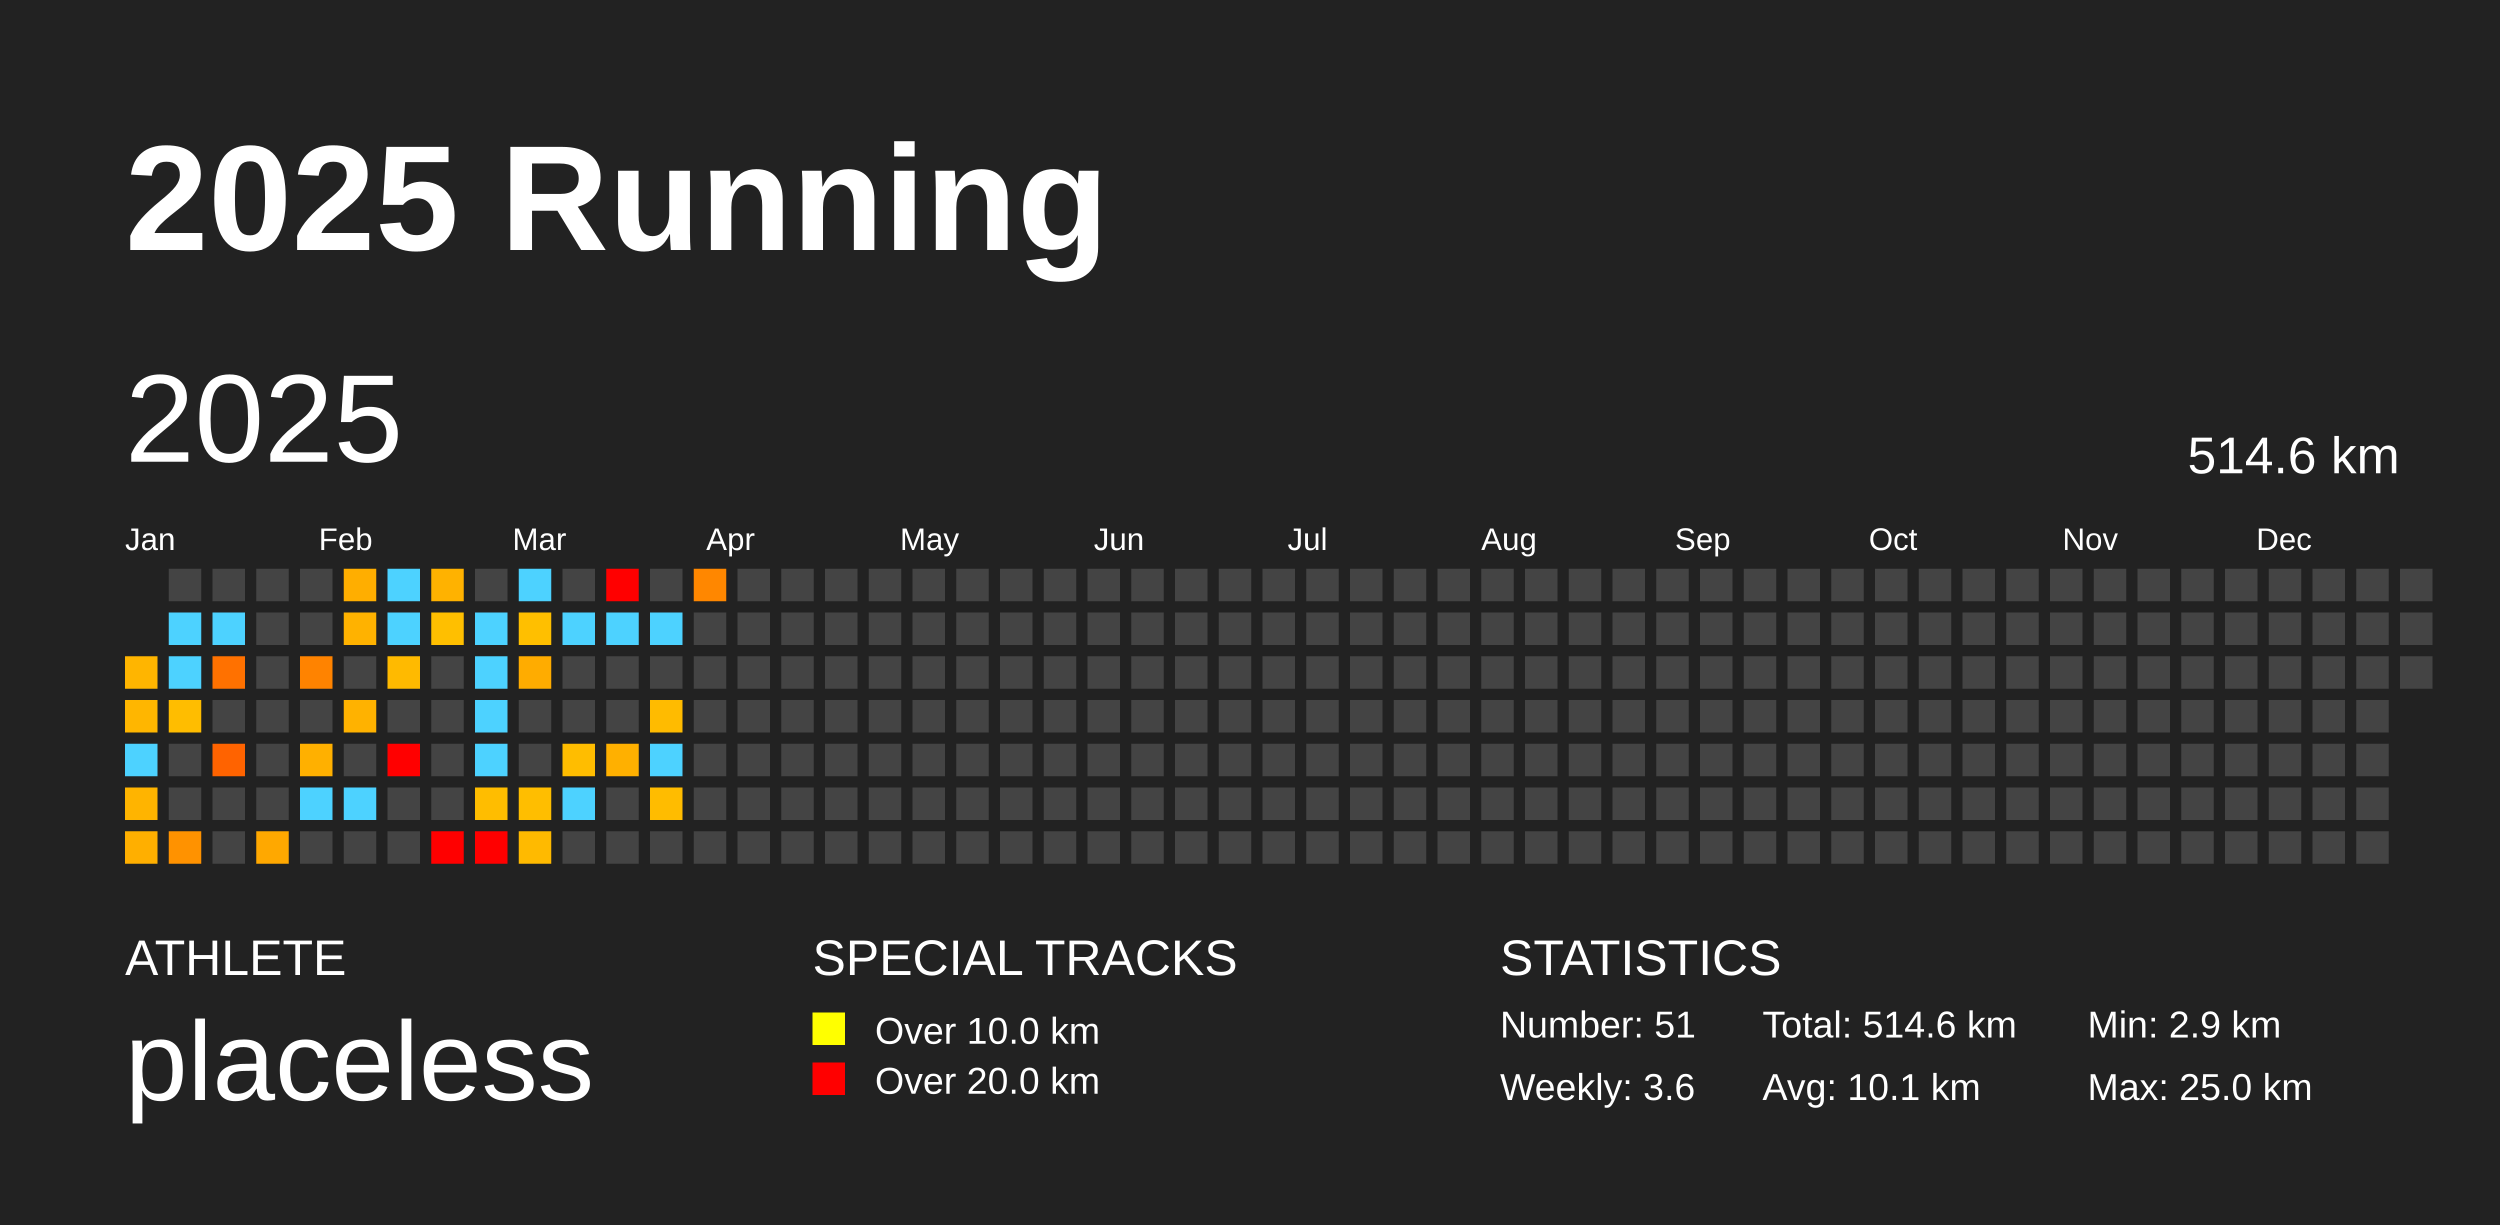
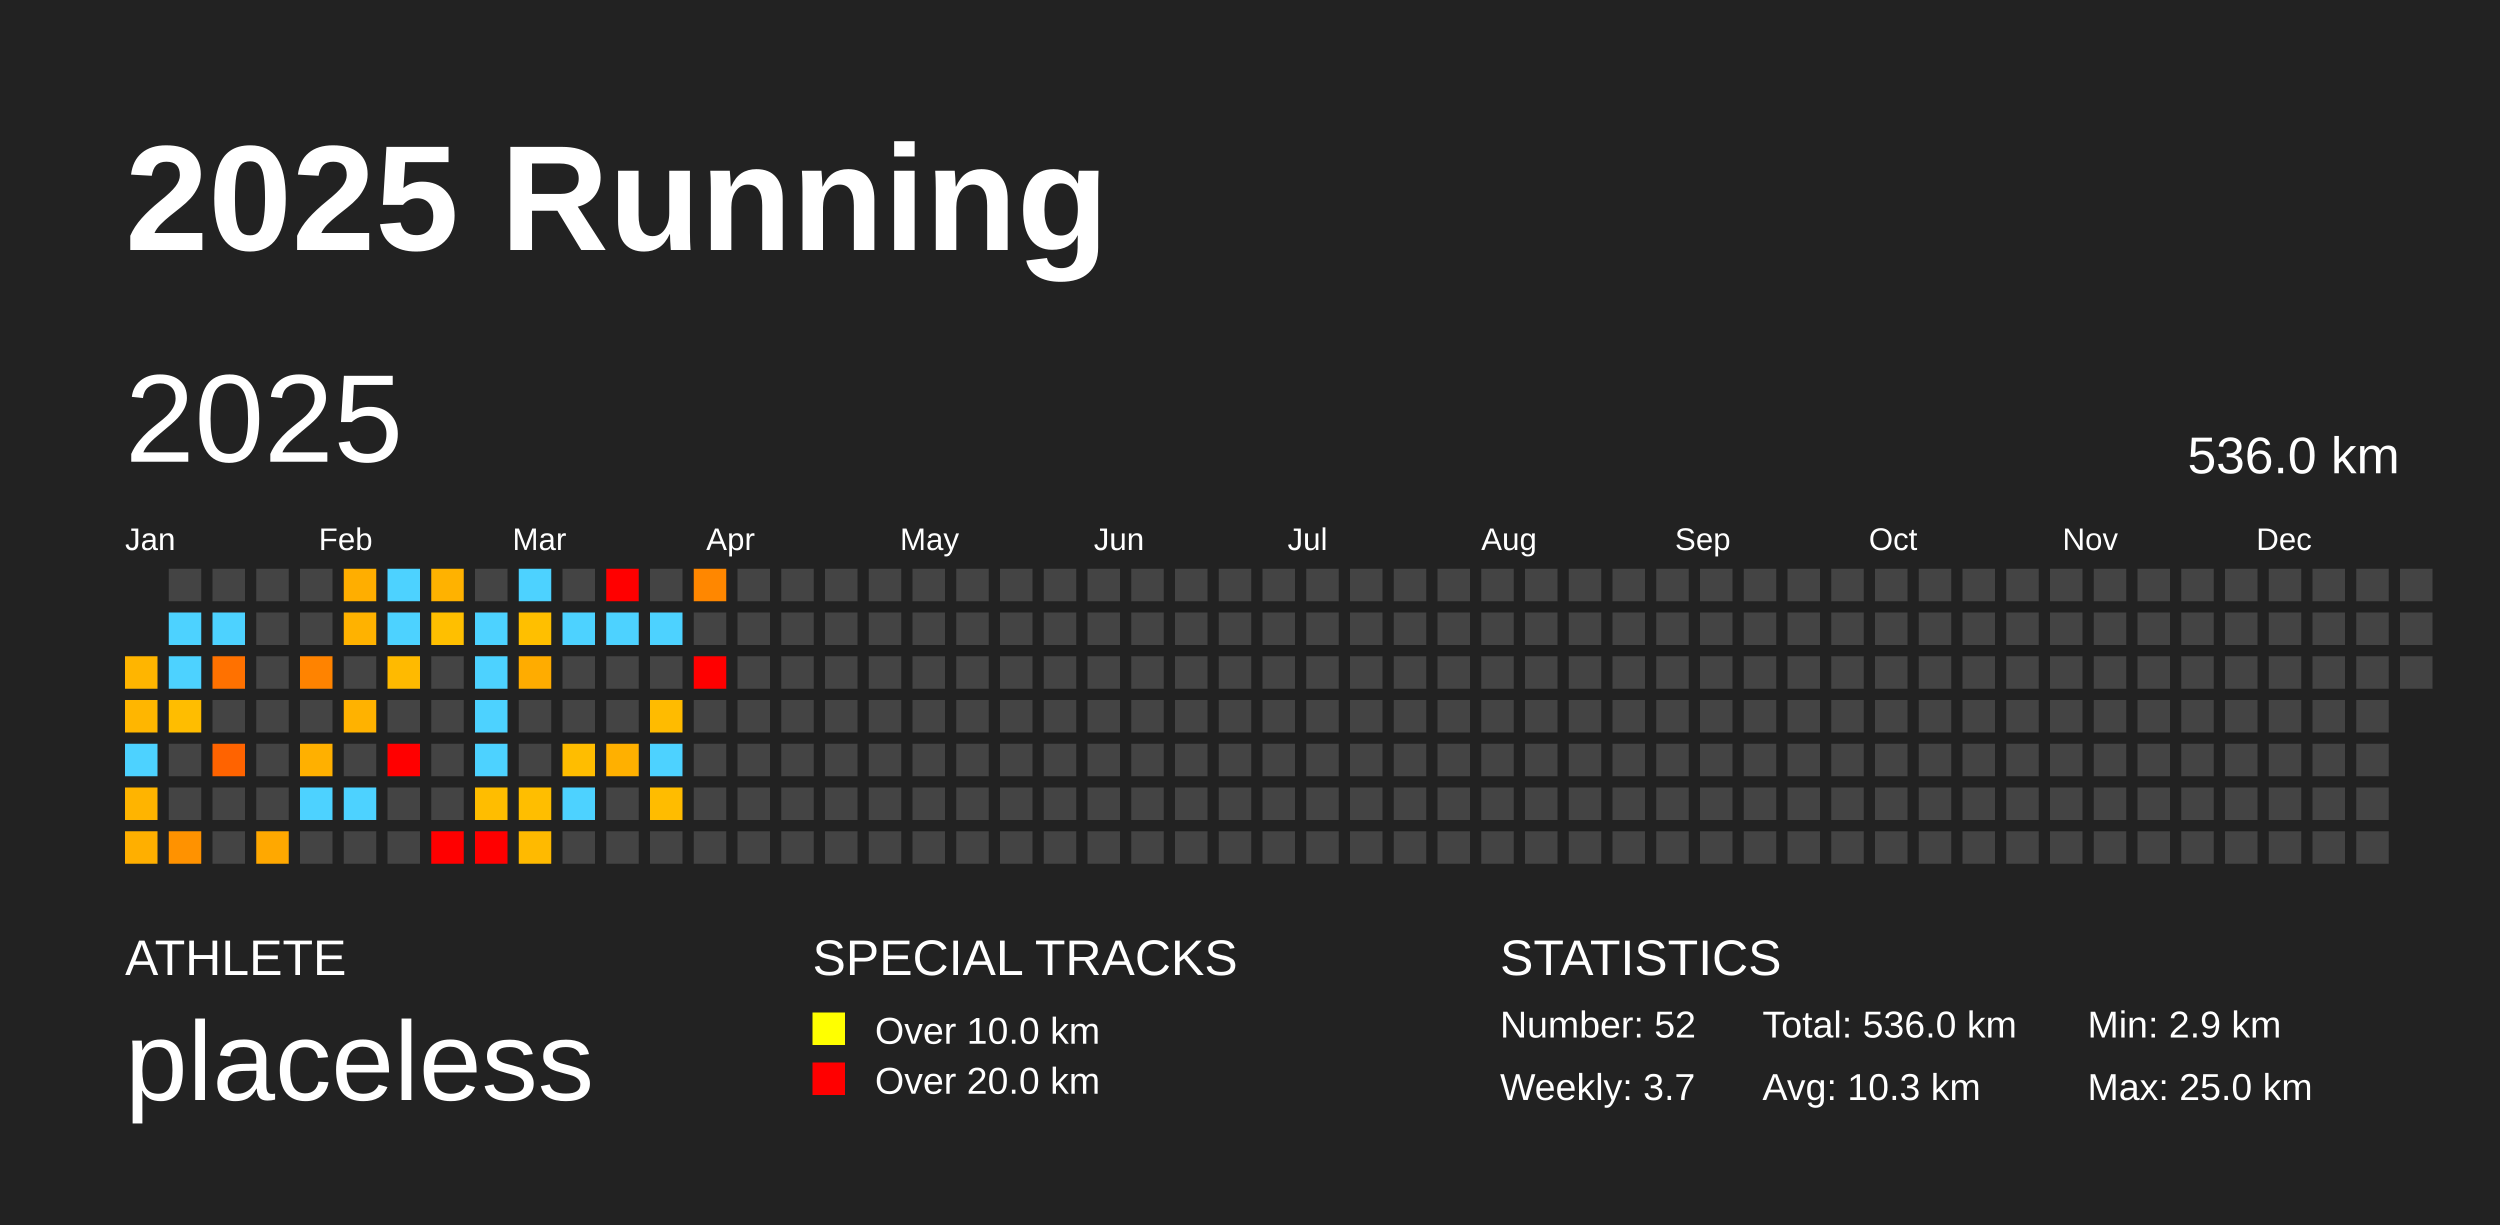
<svg xmlns="http://www.w3.org/2000/svg" baseProfile="full" height="98mm" version="1.1" viewBox="0,0,200,98" width="200mm">
  <defs />
  <rect fill="#222222" height="98" width="200" x="0" y="0" />
  <text fill="#FFFFFF" style="font-size:12px; font-family:Arial; font-weight:bold;" x="10" y="20">2025 Running</text>
  <text fill="#FFFFFF" style="font-size:4px; font-family:Arial" x="10" y="78">ATHLETE</text>
  <text fill="#FFFFFF" style="font-size:9px; font-family:Arial" x="10" y="88">placeless</text>
  <text fill="#FFFFFF" style="font-size:4px; font-family:Arial" x="65" y="78">SPECIAL TRACKS</text>
  <rect fill="yellow" height="2.6" width="2.6" x="65" y="81" />
  <text fill="#FFFFFF" style="font-size:3px; font-family:Arial" x="70" y="83.5">Over 10.0 km</text>
  <rect fill="red" height="2.6" width="2.6" x="65" y="85" />
  <text fill="#FFFFFF" style="font-size:3px; font-family:Arial" x="70" y="87.5">Over 20.0 km</text>
  <text fill="#FFFFFF" style="font-size:4px; font-family:Arial" x="120" y="78">STATISTICS</text>
-   <text fill="#FFFFFF" style="font-size:3px; font-family:Arial" x="120" y="83">Number: 51</text>
-   <text fill="#FFFFFF" style="font-size:3px; font-family:Arial" x="120" y="88">Weekly: 3.6</text>
-   <text fill="#FFFFFF" style="font-size:3px; font-family:Arial" x="141" y="83">Total: 514.6 km</text>
-   <text fill="#FFFFFF" style="font-size:3px; font-family:Arial" x="141" y="88">Avg: 10.1 km</text>
+   <text fill="#FFFFFF" style="font-size:3px; font-family:Arial" x="120" y="83">Number: 52</text>
+   <text fill="#FFFFFF" style="font-size:3px; font-family:Arial" x="120" y="88">Weekly: 3.7</text>
+   <text fill="#FFFFFF" style="font-size:3px; font-family:Arial" x="141" y="83">Total: 536.0 km</text>
+   <text fill="#FFFFFF" style="font-size:3px; font-family:Arial" x="141" y="88">Avg: 10.3 km</text>
  <text fill="#FFFFFF" style="font-size:3px; font-family:Arial" x="167" y="83">Min: 2.9 km</text>
  <text fill="#FFFFFF" style="font-size:3px; font-family:Arial" x="167" y="88">Max: 25.0 km</text>
  <text dominant-baseline="hanging" fill="#FFFFFF" style="font-size:10.0px; font-family:Arial;" x="10" y="30">2025</text>
-   <text dominant-baseline="hanging" fill="#FFFFFF" style="font-size:4.125px; font-family:Arial;" x="175" y="35">514.6 km</text>
+   <text dominant-baseline="hanging" fill="#FFFFFF" style="font-size:4.125px; font-family:Arial;" x="175" y="35">536.0 km</text>
  <text fill="#FFFFFF" style="font-size:2.5px; font-family:Arial" x="10.0" y="44">Jan</text>
  <text fill="#FFFFFF" style="font-size:2.5px; font-family:Arial" x="25.5" y="44">Feb</text>
  <text fill="#FFFFFF" style="font-size:2.5px; font-family:Arial" x="41.0" y="44">Mar</text>
  <text fill="#FFFFFF" style="font-size:2.5px; font-family:Arial" x="56.5" y="44">Apr</text>
  <text fill="#FFFFFF" style="font-size:2.5px; font-family:Arial" x="72.0" y="44">May</text>
  <text fill="#FFFFFF" style="font-size:2.5px; font-family:Arial" x="87.5" y="44">Jun</text>
  <text fill="#FFFFFF" style="font-size:2.5px; font-family:Arial" x="103.0" y="44">Jul</text>
  <text fill="#FFFFFF" style="font-size:2.5px; font-family:Arial" x="118.5" y="44">Aug</text>
  <text fill="#FFFFFF" style="font-size:2.5px; font-family:Arial" x="134.0" y="44">Sep</text>
  <text fill="#FFFFFF" style="font-size:2.5px; font-family:Arial" x="149.5" y="44">Oct</text>
  <text fill="#FFFFFF" style="font-size:2.5px; font-family:Arial" x="165.0" y="44">Nov</text>
  <text fill="#FFFFFF" style="font-size:2.5px; font-family:Arial" x="180.5" y="44">Dec</text>
  <rect fill="#ffb500" height="2.6" width="2.6" x="10.0" y="52.5" />
  <rect fill="#ffb600" height="2.6" width="2.6" x="10.0" y="56.0" />
  <rect fill="#4dd2ff" height="2.6" width="2.6" x="10.0" y="59.5" />
  <rect fill="#ffb400" height="2.6" width="2.6" x="10.0" y="63.0" />
  <rect fill="#ffaf00" height="2.6" width="2.6" x="10.0" y="66.5" />
  <rect fill="#444444" height="2.6" width="2.6" x="13.5" y="45.5" />
  <rect fill="#4dd2ff" height="2.6" width="2.6" x="13.5" y="49.0" />
  <rect fill="#4dd2ff" height="2.6" width="2.6" x="13.5" y="52.5" />
  <rect fill="#ffbd00" height="2.6" width="2.6" x="13.5" y="56.0" />
  <rect fill="#444444" height="2.6" width="2.6" x="13.5" y="59.5" />
  <rect fill="#444444" height="2.6" width="2.6" x="13.5" y="63.0" />
  <rect fill="#ff9200" height="2.6" width="2.6" x="13.5" y="66.5" />
  <rect fill="#444444" height="2.6" width="2.6" x="17.0" y="45.5" />
  <rect fill="#4dd2ff" height="2.6" width="2.6" x="17.0" y="49.0" />
  <rect fill="#ff7100" height="2.6" width="2.6" x="17.0" y="52.5" />
  <rect fill="#444444" height="2.6" width="2.6" x="17.0" y="56.0" />
  <rect fill="#ff6300" height="2.6" width="2.6" x="17.0" y="59.5" />
  <rect fill="#444444" height="2.6" width="2.6" x="17.0" y="63.0" />
  <rect fill="#444444" height="2.6" width="2.6" x="17.0" y="66.5" />
  <rect fill="#444444" height="2.6" width="2.6" x="20.5" y="45.5" />
  <rect fill="#444444" height="2.6" width="2.6" x="20.5" y="49.0" />
  <rect fill="#444444" height="2.6" width="2.6" x="20.5" y="52.5" />
  <rect fill="#444444" height="2.6" width="2.6" x="20.5" y="56.0" />
  <rect fill="#444444" height="2.6" width="2.6" x="20.5" y="59.5" />
  <rect fill="#444444" height="2.6" width="2.6" x="20.5" y="63.0" />
  <rect fill="#ffa800" height="2.6" width="2.6" x="20.5" y="66.5" />
  <rect fill="#444444" height="2.6" width="2.6" x="24.0" y="45.5" />
  <rect fill="#444444" height="2.6" width="2.6" x="24.0" y="49.0" />
  <rect fill="#ff8300" height="2.6" width="2.6" x="24.0" y="52.5" />
  <rect fill="#444444" height="2.6" width="2.6" x="24.0" y="56.0" />
  <rect fill="#ffb000" height="2.6" width="2.6" x="24.0" y="59.5" />
  <rect fill="#4dd2ff" height="2.6" width="2.6" x="24.0" y="63.0" />
  <rect fill="#444444" height="2.6" width="2.6" x="24.0" y="66.5" />
  <rect fill="#ffae00" height="2.6" width="2.6" x="27.5" y="45.5" />
  <rect fill="#ffb200" height="2.6" width="2.6" x="27.5" y="49.0" />
  <rect fill="#444444" height="2.6" width="2.6" x="27.5" y="52.5" />
  <rect fill="#ffb200" height="2.6" width="2.6" x="27.5" y="56.0" />
  <rect fill="#444444" height="2.6" width="2.6" x="27.5" y="59.5" />
  <rect fill="#4dd2ff" height="2.6" width="2.6" x="27.5" y="63.0" />
  <rect fill="#444444" height="2.6" width="2.6" x="27.5" y="66.5" />
  <rect fill="#4dd2ff" height="2.6" width="2.6" x="31.0" y="45.5" />
  <rect fill="#4dd2ff" height="2.6" width="2.6" x="31.0" y="49.0" />
  <rect fill="#ffba00" height="2.6" width="2.6" x="31.0" y="52.5" />
  <rect fill="#444444" height="2.6" width="2.6" x="31.0" y="56.0" />
  <rect fill="red" height="2.6" width="2.6" x="31.0" y="59.5" />
  <rect fill="#444444" height="2.6" width="2.6" x="31.0" y="63.0" />
  <rect fill="#444444" height="2.6" width="2.6" x="31.0" y="66.5" />
  <rect fill="#ffb200" height="2.6" width="2.6" x="34.5" y="45.5" />
  <rect fill="#ffbf00" height="2.6" width="2.6" x="34.5" y="49.0" />
  <rect fill="#444444" height="2.6" width="2.6" x="34.5" y="52.5" />
  <rect fill="#444444" height="2.6" width="2.6" x="34.5" y="56.0" />
  <rect fill="#444444" height="2.6" width="2.6" x="34.5" y="59.5" />
  <rect fill="#444444" height="2.6" width="2.6" x="34.5" y="63.0" />
  <rect fill="red" height="2.6" width="2.6" x="34.5" y="66.5" />
  <rect fill="#444444" height="2.6" width="2.6" x="38.0" y="45.5" />
  <rect fill="#4dd2ff" height="2.6" width="2.6" x="38.0" y="49.0" />
  <rect fill="#4dd2ff" height="2.6" width="2.6" x="38.0" y="52.5" />
  <rect fill="#4dd2ff" height="2.6" width="2.6" x="38.0" y="56.0" />
  <rect fill="#4dd2ff" height="2.6" width="2.6" x="38.0" y="59.5" />
  <rect fill="#ffbd00" height="2.6" width="2.6" x="38.0" y="63.0" />
  <rect fill="red" height="2.6" width="2.6" x="38.0" y="66.5" />
  <rect fill="#4dd2ff" height="2.6" width="2.6" x="41.5" y="45.5" />
  <rect fill="#ffbf00" height="2.6" width="2.6" x="41.5" y="49.0" />
  <rect fill="#ffac00" height="2.6" width="2.6" x="41.5" y="52.5" />
  <rect fill="#444444" height="2.6" width="2.6" x="41.5" y="56.0" />
  <rect fill="#444444" height="2.6" width="2.6" x="41.5" y="59.5" />
  <rect fill="#ffbe00" height="2.6" width="2.6" x="41.5" y="63.0" />
  <rect fill="#ffba00" height="2.6" width="2.6" x="41.5" y="66.5" />
  <rect fill="#444444" height="2.6" width="2.6" x="45.0" y="45.5" />
  <rect fill="#4dd2ff" height="2.6" width="2.6" x="45.0" y="49.0" />
  <rect fill="#444444" height="2.6" width="2.6" x="45.0" y="52.5" />
  <rect fill="#444444" height="2.6" width="2.6" x="45.0" y="56.0" />
  <rect fill="#ffbd00" height="2.6" width="2.6" x="45.0" y="59.5" />
  <rect fill="#4dd2ff" height="2.6" width="2.6" x="45.0" y="63.0" />
  <rect fill="#444444" height="2.6" width="2.6" x="45.0" y="66.5" />
  <rect fill="red" height="2.6" width="2.6" x="48.5" y="45.5" />
  <rect fill="#4dd2ff" height="2.6" width="2.6" x="48.5" y="49.0" />
  <rect fill="#444444" height="2.6" width="2.6" x="48.5" y="52.5" />
  <rect fill="#444444" height="2.6" width="2.6" x="48.5" y="56.0" />
  <rect fill="#ffb000" height="2.6" width="2.6" x="48.5" y="59.5" />
  <rect fill="#444444" height="2.6" width="2.6" x="48.5" y="63.0" />
  <rect fill="#444444" height="2.6" width="2.6" x="48.5" y="66.5" />
  <rect fill="#444444" height="2.6" width="2.6" x="52.0" y="45.5" />
  <rect fill="#4dd2ff" height="2.6" width="2.6" x="52.0" y="49.0" />
  <rect fill="#444444" height="2.6" width="2.6" x="52.0" y="52.5" />
  <rect fill="#ffbb00" height="2.6" width="2.6" x="52.0" y="56.0" />
  <rect fill="#4dd2ff" height="2.6" width="2.6" x="52.0" y="59.5" />
  <rect fill="#ffbc00" height="2.6" width="2.6" x="52.0" y="63.0" />
  <rect fill="#444444" height="2.6" width="2.6" x="52.0" y="66.5" />
  <rect fill="#ff8700" height="2.6" width="2.6" x="55.5" y="45.5" />
  <rect fill="#444444" height="2.6" width="2.6" x="55.5" y="49.0" />
-   <rect fill="#444444" height="2.6" width="2.6" x="55.5" y="52.5" />
+   <rect fill="red" height="2.6" width="2.6" x="55.5" y="52.5" />
  <rect fill="#444444" height="2.6" width="2.6" x="55.5" y="56.0" />
  <rect fill="#444444" height="2.6" width="2.6" x="55.5" y="59.5" />
  <rect fill="#444444" height="2.6" width="2.6" x="55.5" y="63.0" />
  <rect fill="#444444" height="2.6" width="2.6" x="55.5" y="66.5" />
  <rect fill="#444444" height="2.6" width="2.6" x="59.0" y="45.5" />
  <rect fill="#444444" height="2.6" width="2.6" x="59.0" y="49.0" />
  <rect fill="#444444" height="2.6" width="2.6" x="59.0" y="52.5" />
  <rect fill="#444444" height="2.6" width="2.6" x="59.0" y="56.0" />
  <rect fill="#444444" height="2.6" width="2.6" x="59.0" y="59.5" />
  <rect fill="#444444" height="2.6" width="2.6" x="59.0" y="63.0" />
  <rect fill="#444444" height="2.6" width="2.6" x="59.0" y="66.5" />
  <rect fill="#444444" height="2.6" width="2.6" x="62.5" y="45.5" />
  <rect fill="#444444" height="2.6" width="2.6" x="62.5" y="49.0" />
  <rect fill="#444444" height="2.6" width="2.6" x="62.5" y="52.5" />
  <rect fill="#444444" height="2.6" width="2.6" x="62.5" y="56.0" />
  <rect fill="#444444" height="2.6" width="2.6" x="62.5" y="59.5" />
  <rect fill="#444444" height="2.6" width="2.6" x="62.5" y="63.0" />
  <rect fill="#444444" height="2.6" width="2.6" x="62.5" y="66.5" />
  <rect fill="#444444" height="2.6" width="2.6" x="66.0" y="45.5" />
  <rect fill="#444444" height="2.6" width="2.6" x="66.0" y="49.0" />
  <rect fill="#444444" height="2.6" width="2.6" x="66.0" y="52.5" />
  <rect fill="#444444" height="2.6" width="2.6" x="66.0" y="56.0" />
  <rect fill="#444444" height="2.6" width="2.6" x="66.0" y="59.5" />
  <rect fill="#444444" height="2.6" width="2.6" x="66.0" y="63.0" />
  <rect fill="#444444" height="2.6" width="2.6" x="66.0" y="66.5" />
  <rect fill="#444444" height="2.6" width="2.6" x="69.5" y="45.5" />
  <rect fill="#444444" height="2.6" width="2.6" x="69.5" y="49.0" />
  <rect fill="#444444" height="2.6" width="2.6" x="69.5" y="52.5" />
  <rect fill="#444444" height="2.6" width="2.6" x="69.5" y="56.0" />
  <rect fill="#444444" height="2.6" width="2.6" x="69.5" y="59.5" />
  <rect fill="#444444" height="2.6" width="2.6" x="69.5" y="63.0" />
  <rect fill="#444444" height="2.6" width="2.6" x="69.5" y="66.5" />
  <rect fill="#444444" height="2.6" width="2.6" x="73.0" y="45.5" />
  <rect fill="#444444" height="2.6" width="2.6" x="73.0" y="49.0" />
  <rect fill="#444444" height="2.6" width="2.6" x="73.0" y="52.5" />
  <rect fill="#444444" height="2.6" width="2.6" x="73.0" y="56.0" />
  <rect fill="#444444" height="2.6" width="2.6" x="73.0" y="59.5" />
  <rect fill="#444444" height="2.6" width="2.6" x="73.0" y="63.0" />
  <rect fill="#444444" height="2.6" width="2.6" x="73.0" y="66.5" />
  <rect fill="#444444" height="2.6" width="2.6" x="76.5" y="45.5" />
  <rect fill="#444444" height="2.6" width="2.6" x="76.5" y="49.0" />
  <rect fill="#444444" height="2.6" width="2.6" x="76.5" y="52.5" />
  <rect fill="#444444" height="2.6" width="2.6" x="76.5" y="56.0" />
  <rect fill="#444444" height="2.6" width="2.6" x="76.5" y="59.5" />
  <rect fill="#444444" height="2.6" width="2.6" x="76.5" y="63.0" />
  <rect fill="#444444" height="2.6" width="2.6" x="76.5" y="66.5" />
  <rect fill="#444444" height="2.6" width="2.6" x="80.0" y="45.5" />
  <rect fill="#444444" height="2.6" width="2.6" x="80.0" y="49.0" />
  <rect fill="#444444" height="2.6" width="2.6" x="80.0" y="52.5" />
  <rect fill="#444444" height="2.6" width="2.6" x="80.0" y="56.0" />
  <rect fill="#444444" height="2.6" width="2.6" x="80.0" y="59.5" />
  <rect fill="#444444" height="2.6" width="2.6" x="80.0" y="63.0" />
  <rect fill="#444444" height="2.6" width="2.6" x="80.0" y="66.5" />
  <rect fill="#444444" height="2.6" width="2.6" x="83.5" y="45.5" />
  <rect fill="#444444" height="2.6" width="2.6" x="83.5" y="49.0" />
  <rect fill="#444444" height="2.6" width="2.6" x="83.5" y="52.5" />
  <rect fill="#444444" height="2.6" width="2.6" x="83.5" y="56.0" />
  <rect fill="#444444" height="2.6" width="2.6" x="83.5" y="59.5" />
  <rect fill="#444444" height="2.6" width="2.6" x="83.5" y="63.0" />
  <rect fill="#444444" height="2.6" width="2.6" x="83.5" y="66.5" />
  <rect fill="#444444" height="2.6" width="2.6" x="87.0" y="45.5" />
  <rect fill="#444444" height="2.6" width="2.6" x="87.0" y="49.0" />
  <rect fill="#444444" height="2.6" width="2.6" x="87.0" y="52.5" />
  <rect fill="#444444" height="2.6" width="2.6" x="87.0" y="56.0" />
  <rect fill="#444444" height="2.6" width="2.6" x="87.0" y="59.5" />
  <rect fill="#444444" height="2.6" width="2.6" x="87.0" y="63.0" />
  <rect fill="#444444" height="2.6" width="2.6" x="87.0" y="66.5" />
  <rect fill="#444444" height="2.6" width="2.6" x="90.5" y="45.5" />
  <rect fill="#444444" height="2.6" width="2.6" x="90.5" y="49.0" />
  <rect fill="#444444" height="2.6" width="2.6" x="90.5" y="52.5" />
  <rect fill="#444444" height="2.6" width="2.6" x="90.5" y="56.0" />
  <rect fill="#444444" height="2.6" width="2.6" x="90.5" y="59.5" />
  <rect fill="#444444" height="2.6" width="2.6" x="90.5" y="63.0" />
  <rect fill="#444444" height="2.6" width="2.6" x="90.5" y="66.5" />
  <rect fill="#444444" height="2.6" width="2.6" x="94.0" y="45.5" />
  <rect fill="#444444" height="2.6" width="2.6" x="94.0" y="49.0" />
  <rect fill="#444444" height="2.6" width="2.6" x="94.0" y="52.5" />
  <rect fill="#444444" height="2.6" width="2.6" x="94.0" y="56.0" />
  <rect fill="#444444" height="2.6" width="2.6" x="94.0" y="59.5" />
  <rect fill="#444444" height="2.6" width="2.6" x="94.0" y="63.0" />
  <rect fill="#444444" height="2.6" width="2.6" x="94.0" y="66.5" />
  <rect fill="#444444" height="2.6" width="2.6" x="97.5" y="45.5" />
  <rect fill="#444444" height="2.6" width="2.6" x="97.5" y="49.0" />
  <rect fill="#444444" height="2.6" width="2.6" x="97.5" y="52.5" />
  <rect fill="#444444" height="2.6" width="2.6" x="97.5" y="56.0" />
  <rect fill="#444444" height="2.6" width="2.6" x="97.5" y="59.5" />
  <rect fill="#444444" height="2.6" width="2.6" x="97.5" y="63.0" />
  <rect fill="#444444" height="2.6" width="2.6" x="97.5" y="66.5" />
  <rect fill="#444444" height="2.6" width="2.6" x="101.0" y="45.5" />
  <rect fill="#444444" height="2.6" width="2.6" x="101.0" y="49.0" />
  <rect fill="#444444" height="2.6" width="2.6" x="101.0" y="52.5" />
  <rect fill="#444444" height="2.6" width="2.6" x="101.0" y="56.0" />
  <rect fill="#444444" height="2.6" width="2.6" x="101.0" y="59.5" />
  <rect fill="#444444" height="2.6" width="2.6" x="101.0" y="63.0" />
  <rect fill="#444444" height="2.6" width="2.6" x="101.0" y="66.5" />
  <rect fill="#444444" height="2.6" width="2.6" x="104.5" y="45.5" />
  <rect fill="#444444" height="2.6" width="2.6" x="104.5" y="49.0" />
  <rect fill="#444444" height="2.6" width="2.6" x="104.5" y="52.5" />
  <rect fill="#444444" height="2.6" width="2.6" x="104.5" y="56.0" />
  <rect fill="#444444" height="2.6" width="2.6" x="104.5" y="59.5" />
  <rect fill="#444444" height="2.6" width="2.6" x="104.5" y="63.0" />
  <rect fill="#444444" height="2.6" width="2.6" x="104.5" y="66.5" />
  <rect fill="#444444" height="2.6" width="2.6" x="108.0" y="45.5" />
  <rect fill="#444444" height="2.6" width="2.6" x="108.0" y="49.0" />
  <rect fill="#444444" height="2.6" width="2.6" x="108.0" y="52.5" />
  <rect fill="#444444" height="2.6" width="2.6" x="108.0" y="56.0" />
  <rect fill="#444444" height="2.6" width="2.6" x="108.0" y="59.5" />
  <rect fill="#444444" height="2.6" width="2.6" x="108.0" y="63.0" />
  <rect fill="#444444" height="2.6" width="2.6" x="108.0" y="66.5" />
  <rect fill="#444444" height="2.6" width="2.6" x="111.5" y="45.5" />
  <rect fill="#444444" height="2.6" width="2.6" x="111.5" y="49.0" />
  <rect fill="#444444" height="2.6" width="2.6" x="111.5" y="52.5" />
  <rect fill="#444444" height="2.6" width="2.6" x="111.5" y="56.0" />
  <rect fill="#444444" height="2.6" width="2.6" x="111.5" y="59.5" />
  <rect fill="#444444" height="2.6" width="2.6" x="111.5" y="63.0" />
  <rect fill="#444444" height="2.6" width="2.6" x="111.5" y="66.5" />
  <rect fill="#444444" height="2.6" width="2.6" x="115.0" y="45.5" />
  <rect fill="#444444" height="2.6" width="2.6" x="115.0" y="49.0" />
  <rect fill="#444444" height="2.6" width="2.6" x="115.0" y="52.5" />
  <rect fill="#444444" height="2.6" width="2.6" x="115.0" y="56.0" />
  <rect fill="#444444" height="2.6" width="2.6" x="115.0" y="59.5" />
  <rect fill="#444444" height="2.6" width="2.6" x="115.0" y="63.0" />
  <rect fill="#444444" height="2.6" width="2.6" x="115.0" y="66.5" />
  <rect fill="#444444" height="2.6" width="2.6" x="118.5" y="45.5" />
  <rect fill="#444444" height="2.6" width="2.6" x="118.5" y="49.0" />
  <rect fill="#444444" height="2.6" width="2.6" x="118.5" y="52.5" />
  <rect fill="#444444" height="2.6" width="2.6" x="118.5" y="56.0" />
  <rect fill="#444444" height="2.6" width="2.6" x="118.5" y="59.5" />
  <rect fill="#444444" height="2.6" width="2.6" x="118.5" y="63.0" />
  <rect fill="#444444" height="2.6" width="2.6" x="118.5" y="66.5" />
  <rect fill="#444444" height="2.6" width="2.6" x="122.0" y="45.5" />
  <rect fill="#444444" height="2.6" width="2.6" x="122.0" y="49.0" />
  <rect fill="#444444" height="2.6" width="2.6" x="122.0" y="52.5" />
  <rect fill="#444444" height="2.6" width="2.6" x="122.0" y="56.0" />
  <rect fill="#444444" height="2.6" width="2.6" x="122.0" y="59.5" />
  <rect fill="#444444" height="2.6" width="2.6" x="122.0" y="63.0" />
  <rect fill="#444444" height="2.6" width="2.6" x="122.0" y="66.5" />
  <rect fill="#444444" height="2.6" width="2.6" x="125.5" y="45.5" />
  <rect fill="#444444" height="2.6" width="2.6" x="125.5" y="49.0" />
  <rect fill="#444444" height="2.6" width="2.6" x="125.5" y="52.5" />
  <rect fill="#444444" height="2.6" width="2.6" x="125.5" y="56.0" />
  <rect fill="#444444" height="2.6" width="2.6" x="125.5" y="59.5" />
  <rect fill="#444444" height="2.6" width="2.6" x="125.5" y="63.0" />
  <rect fill="#444444" height="2.6" width="2.6" x="125.5" y="66.5" />
  <rect fill="#444444" height="2.6" width="2.6" x="129.0" y="45.5" />
  <rect fill="#444444" height="2.6" width="2.6" x="129.0" y="49.0" />
  <rect fill="#444444" height="2.6" width="2.6" x="129.0" y="52.5" />
  <rect fill="#444444" height="2.6" width="2.6" x="129.0" y="56.0" />
  <rect fill="#444444" height="2.6" width="2.6" x="129.0" y="59.5" />
  <rect fill="#444444" height="2.6" width="2.6" x="129.0" y="63.0" />
  <rect fill="#444444" height="2.6" width="2.6" x="129.0" y="66.5" />
  <rect fill="#444444" height="2.6" width="2.6" x="132.5" y="45.5" />
  <rect fill="#444444" height="2.6" width="2.6" x="132.5" y="49.0" />
  <rect fill="#444444" height="2.6" width="2.6" x="132.5" y="52.5" />
  <rect fill="#444444" height="2.6" width="2.6" x="132.5" y="56.0" />
  <rect fill="#444444" height="2.6" width="2.6" x="132.5" y="59.5" />
  <rect fill="#444444" height="2.6" width="2.6" x="132.5" y="63.0" />
  <rect fill="#444444" height="2.6" width="2.6" x="132.5" y="66.5" />
  <rect fill="#444444" height="2.6" width="2.6" x="136.0" y="45.5" />
  <rect fill="#444444" height="2.6" width="2.6" x="136.0" y="49.0" />
  <rect fill="#444444" height="2.6" width="2.6" x="136.0" y="52.5" />
  <rect fill="#444444" height="2.6" width="2.6" x="136.0" y="56.0" />
  <rect fill="#444444" height="2.6" width="2.6" x="136.0" y="59.5" />
  <rect fill="#444444" height="2.6" width="2.6" x="136.0" y="63.0" />
  <rect fill="#444444" height="2.6" width="2.6" x="136.0" y="66.5" />
  <rect fill="#444444" height="2.6" width="2.6" x="139.5" y="45.5" />
  <rect fill="#444444" height="2.6" width="2.6" x="139.5" y="49.0" />
  <rect fill="#444444" height="2.6" width="2.6" x="139.5" y="52.5" />
  <rect fill="#444444" height="2.6" width="2.6" x="139.5" y="56.0" />
  <rect fill="#444444" height="2.6" width="2.6" x="139.5" y="59.5" />
  <rect fill="#444444" height="2.6" width="2.6" x="139.5" y="63.0" />
  <rect fill="#444444" height="2.6" width="2.6" x="139.5" y="66.5" />
  <rect fill="#444444" height="2.6" width="2.6" x="143.0" y="45.5" />
  <rect fill="#444444" height="2.6" width="2.6" x="143.0" y="49.0" />
  <rect fill="#444444" height="2.6" width="2.6" x="143.0" y="52.5" />
  <rect fill="#444444" height="2.6" width="2.6" x="143.0" y="56.0" />
  <rect fill="#444444" height="2.6" width="2.6" x="143.0" y="59.5" />
  <rect fill="#444444" height="2.6" width="2.6" x="143.0" y="63.0" />
  <rect fill="#444444" height="2.6" width="2.6" x="143.0" y="66.5" />
  <rect fill="#444444" height="2.6" width="2.6" x="146.5" y="45.5" />
  <rect fill="#444444" height="2.6" width="2.6" x="146.5" y="49.0" />
  <rect fill="#444444" height="2.6" width="2.6" x="146.5" y="52.5" />
  <rect fill="#444444" height="2.6" width="2.6" x="146.5" y="56.0" />
  <rect fill="#444444" height="2.6" width="2.6" x="146.5" y="59.5" />
  <rect fill="#444444" height="2.6" width="2.6" x="146.5" y="63.0" />
  <rect fill="#444444" height="2.6" width="2.6" x="146.5" y="66.5" />
  <rect fill="#444444" height="2.6" width="2.6" x="150.0" y="45.5" />
  <rect fill="#444444" height="2.6" width="2.6" x="150.0" y="49.0" />
  <rect fill="#444444" height="2.6" width="2.6" x="150.0" y="52.5" />
  <rect fill="#444444" height="2.6" width="2.6" x="150.0" y="56.0" />
  <rect fill="#444444" height="2.6" width="2.6" x="150.0" y="59.5" />
  <rect fill="#444444" height="2.6" width="2.6" x="150.0" y="63.0" />
  <rect fill="#444444" height="2.6" width="2.6" x="150.0" y="66.5" />
  <rect fill="#444444" height="2.6" width="2.6" x="153.5" y="45.5" />
  <rect fill="#444444" height="2.6" width="2.6" x="153.5" y="49.0" />
  <rect fill="#444444" height="2.6" width="2.6" x="153.5" y="52.5" />
  <rect fill="#444444" height="2.6" width="2.6" x="153.5" y="56.0" />
  <rect fill="#444444" height="2.6" width="2.6" x="153.5" y="59.5" />
  <rect fill="#444444" height="2.6" width="2.6" x="153.5" y="63.0" />
  <rect fill="#444444" height="2.6" width="2.6" x="153.5" y="66.5" />
  <rect fill="#444444" height="2.6" width="2.6" x="157.0" y="45.5" />
  <rect fill="#444444" height="2.6" width="2.6" x="157.0" y="49.0" />
  <rect fill="#444444" height="2.6" width="2.6" x="157.0" y="52.5" />
  <rect fill="#444444" height="2.6" width="2.6" x="157.0" y="56.0" />
  <rect fill="#444444" height="2.6" width="2.6" x="157.0" y="59.5" />
  <rect fill="#444444" height="2.6" width="2.6" x="157.0" y="63.0" />
  <rect fill="#444444" height="2.6" width="2.6" x="157.0" y="66.5" />
  <rect fill="#444444" height="2.6" width="2.6" x="160.5" y="45.5" />
  <rect fill="#444444" height="2.6" width="2.6" x="160.5" y="49.0" />
  <rect fill="#444444" height="2.6" width="2.6" x="160.5" y="52.5" />
  <rect fill="#444444" height="2.6" width="2.6" x="160.5" y="56.0" />
  <rect fill="#444444" height="2.6" width="2.6" x="160.5" y="59.5" />
  <rect fill="#444444" height="2.6" width="2.6" x="160.5" y="63.0" />
  <rect fill="#444444" height="2.6" width="2.6" x="160.5" y="66.5" />
  <rect fill="#444444" height="2.6" width="2.6" x="164.0" y="45.5" />
  <rect fill="#444444" height="2.6" width="2.6" x="164.0" y="49.0" />
  <rect fill="#444444" height="2.6" width="2.6" x="164.0" y="52.5" />
  <rect fill="#444444" height="2.6" width="2.6" x="164.0" y="56.0" />
  <rect fill="#444444" height="2.6" width="2.6" x="164.0" y="59.5" />
  <rect fill="#444444" height="2.6" width="2.6" x="164.0" y="63.0" />
  <rect fill="#444444" height="2.6" width="2.6" x="164.0" y="66.5" />
  <rect fill="#444444" height="2.6" width="2.6" x="167.5" y="45.5" />
  <rect fill="#444444" height="2.6" width="2.6" x="167.5" y="49.0" />
  <rect fill="#444444" height="2.6" width="2.6" x="167.5" y="52.5" />
  <rect fill="#444444" height="2.6" width="2.6" x="167.5" y="56.0" />
  <rect fill="#444444" height="2.6" width="2.6" x="167.5" y="59.5" />
  <rect fill="#444444" height="2.6" width="2.6" x="167.5" y="63.0" />
  <rect fill="#444444" height="2.6" width="2.6" x="167.5" y="66.5" />
  <rect fill="#444444" height="2.6" width="2.6" x="171.0" y="45.5" />
  <rect fill="#444444" height="2.6" width="2.6" x="171.0" y="49.0" />
  <rect fill="#444444" height="2.6" width="2.6" x="171.0" y="52.5" />
  <rect fill="#444444" height="2.6" width="2.6" x="171.0" y="56.0" />
  <rect fill="#444444" height="2.6" width="2.6" x="171.0" y="59.5" />
  <rect fill="#444444" height="2.6" width="2.6" x="171.0" y="63.0" />
  <rect fill="#444444" height="2.6" width="2.6" x="171.0" y="66.5" />
  <rect fill="#444444" height="2.6" width="2.6" x="174.5" y="45.5" />
  <rect fill="#444444" height="2.6" width="2.6" x="174.5" y="49.0" />
  <rect fill="#444444" height="2.6" width="2.6" x="174.5" y="52.5" />
  <rect fill="#444444" height="2.6" width="2.6" x="174.5" y="56.0" />
  <rect fill="#444444" height="2.6" width="2.6" x="174.5" y="59.5" />
  <rect fill="#444444" height="2.6" width="2.6" x="174.5" y="63.0" />
  <rect fill="#444444" height="2.6" width="2.6" x="174.5" y="66.5" />
  <rect fill="#444444" height="2.6" width="2.6" x="178.0" y="45.5" />
  <rect fill="#444444" height="2.6" width="2.6" x="178.0" y="49.0" />
  <rect fill="#444444" height="2.6" width="2.6" x="178.0" y="52.5" />
  <rect fill="#444444" height="2.6" width="2.6" x="178.0" y="56.0" />
  <rect fill="#444444" height="2.6" width="2.6" x="178.0" y="59.5" />
  <rect fill="#444444" height="2.6" width="2.6" x="178.0" y="63.0" />
  <rect fill="#444444" height="2.6" width="2.6" x="178.0" y="66.5" />
  <rect fill="#444444" height="2.6" width="2.6" x="181.5" y="45.5" />
  <rect fill="#444444" height="2.6" width="2.6" x="181.5" y="49.0" />
  <rect fill="#444444" height="2.6" width="2.6" x="181.5" y="52.5" />
  <rect fill="#444444" height="2.6" width="2.6" x="181.5" y="56.0" />
  <rect fill="#444444" height="2.6" width="2.6" x="181.5" y="59.5" />
  <rect fill="#444444" height="2.6" width="2.6" x="181.5" y="63.0" />
  <rect fill="#444444" height="2.6" width="2.6" x="181.5" y="66.5" />
  <rect fill="#444444" height="2.6" width="2.6" x="185.0" y="45.5" />
  <rect fill="#444444" height="2.6" width="2.6" x="185.0" y="49.0" />
  <rect fill="#444444" height="2.6" width="2.6" x="185.0" y="52.5" />
  <rect fill="#444444" height="2.6" width="2.6" x="185.0" y="56.0" />
  <rect fill="#444444" height="2.6" width="2.6" x="185.0" y="59.5" />
  <rect fill="#444444" height="2.6" width="2.6" x="185.0" y="63.0" />
  <rect fill="#444444" height="2.6" width="2.6" x="185.0" y="66.5" />
  <rect fill="#444444" height="2.6" width="2.6" x="188.5" y="45.5" />
  <rect fill="#444444" height="2.6" width="2.6" x="188.5" y="49.0" />
  <rect fill="#444444" height="2.6" width="2.6" x="188.5" y="52.5" />
  <rect fill="#444444" height="2.6" width="2.6" x="188.5" y="56.0" />
  <rect fill="#444444" height="2.6" width="2.6" x="188.5" y="59.5" />
  <rect fill="#444444" height="2.6" width="2.6" x="188.5" y="63.0" />
  <rect fill="#444444" height="2.6" width="2.6" x="188.5" y="66.5" />
  <rect fill="#444444" height="2.6" width="2.6" x="192.0" y="45.5" />
  <rect fill="#444444" height="2.6" width="2.6" x="192.0" y="49.0" />
  <rect fill="#444444" height="2.6" width="2.6" x="192.0" y="52.5" />
</svg>
